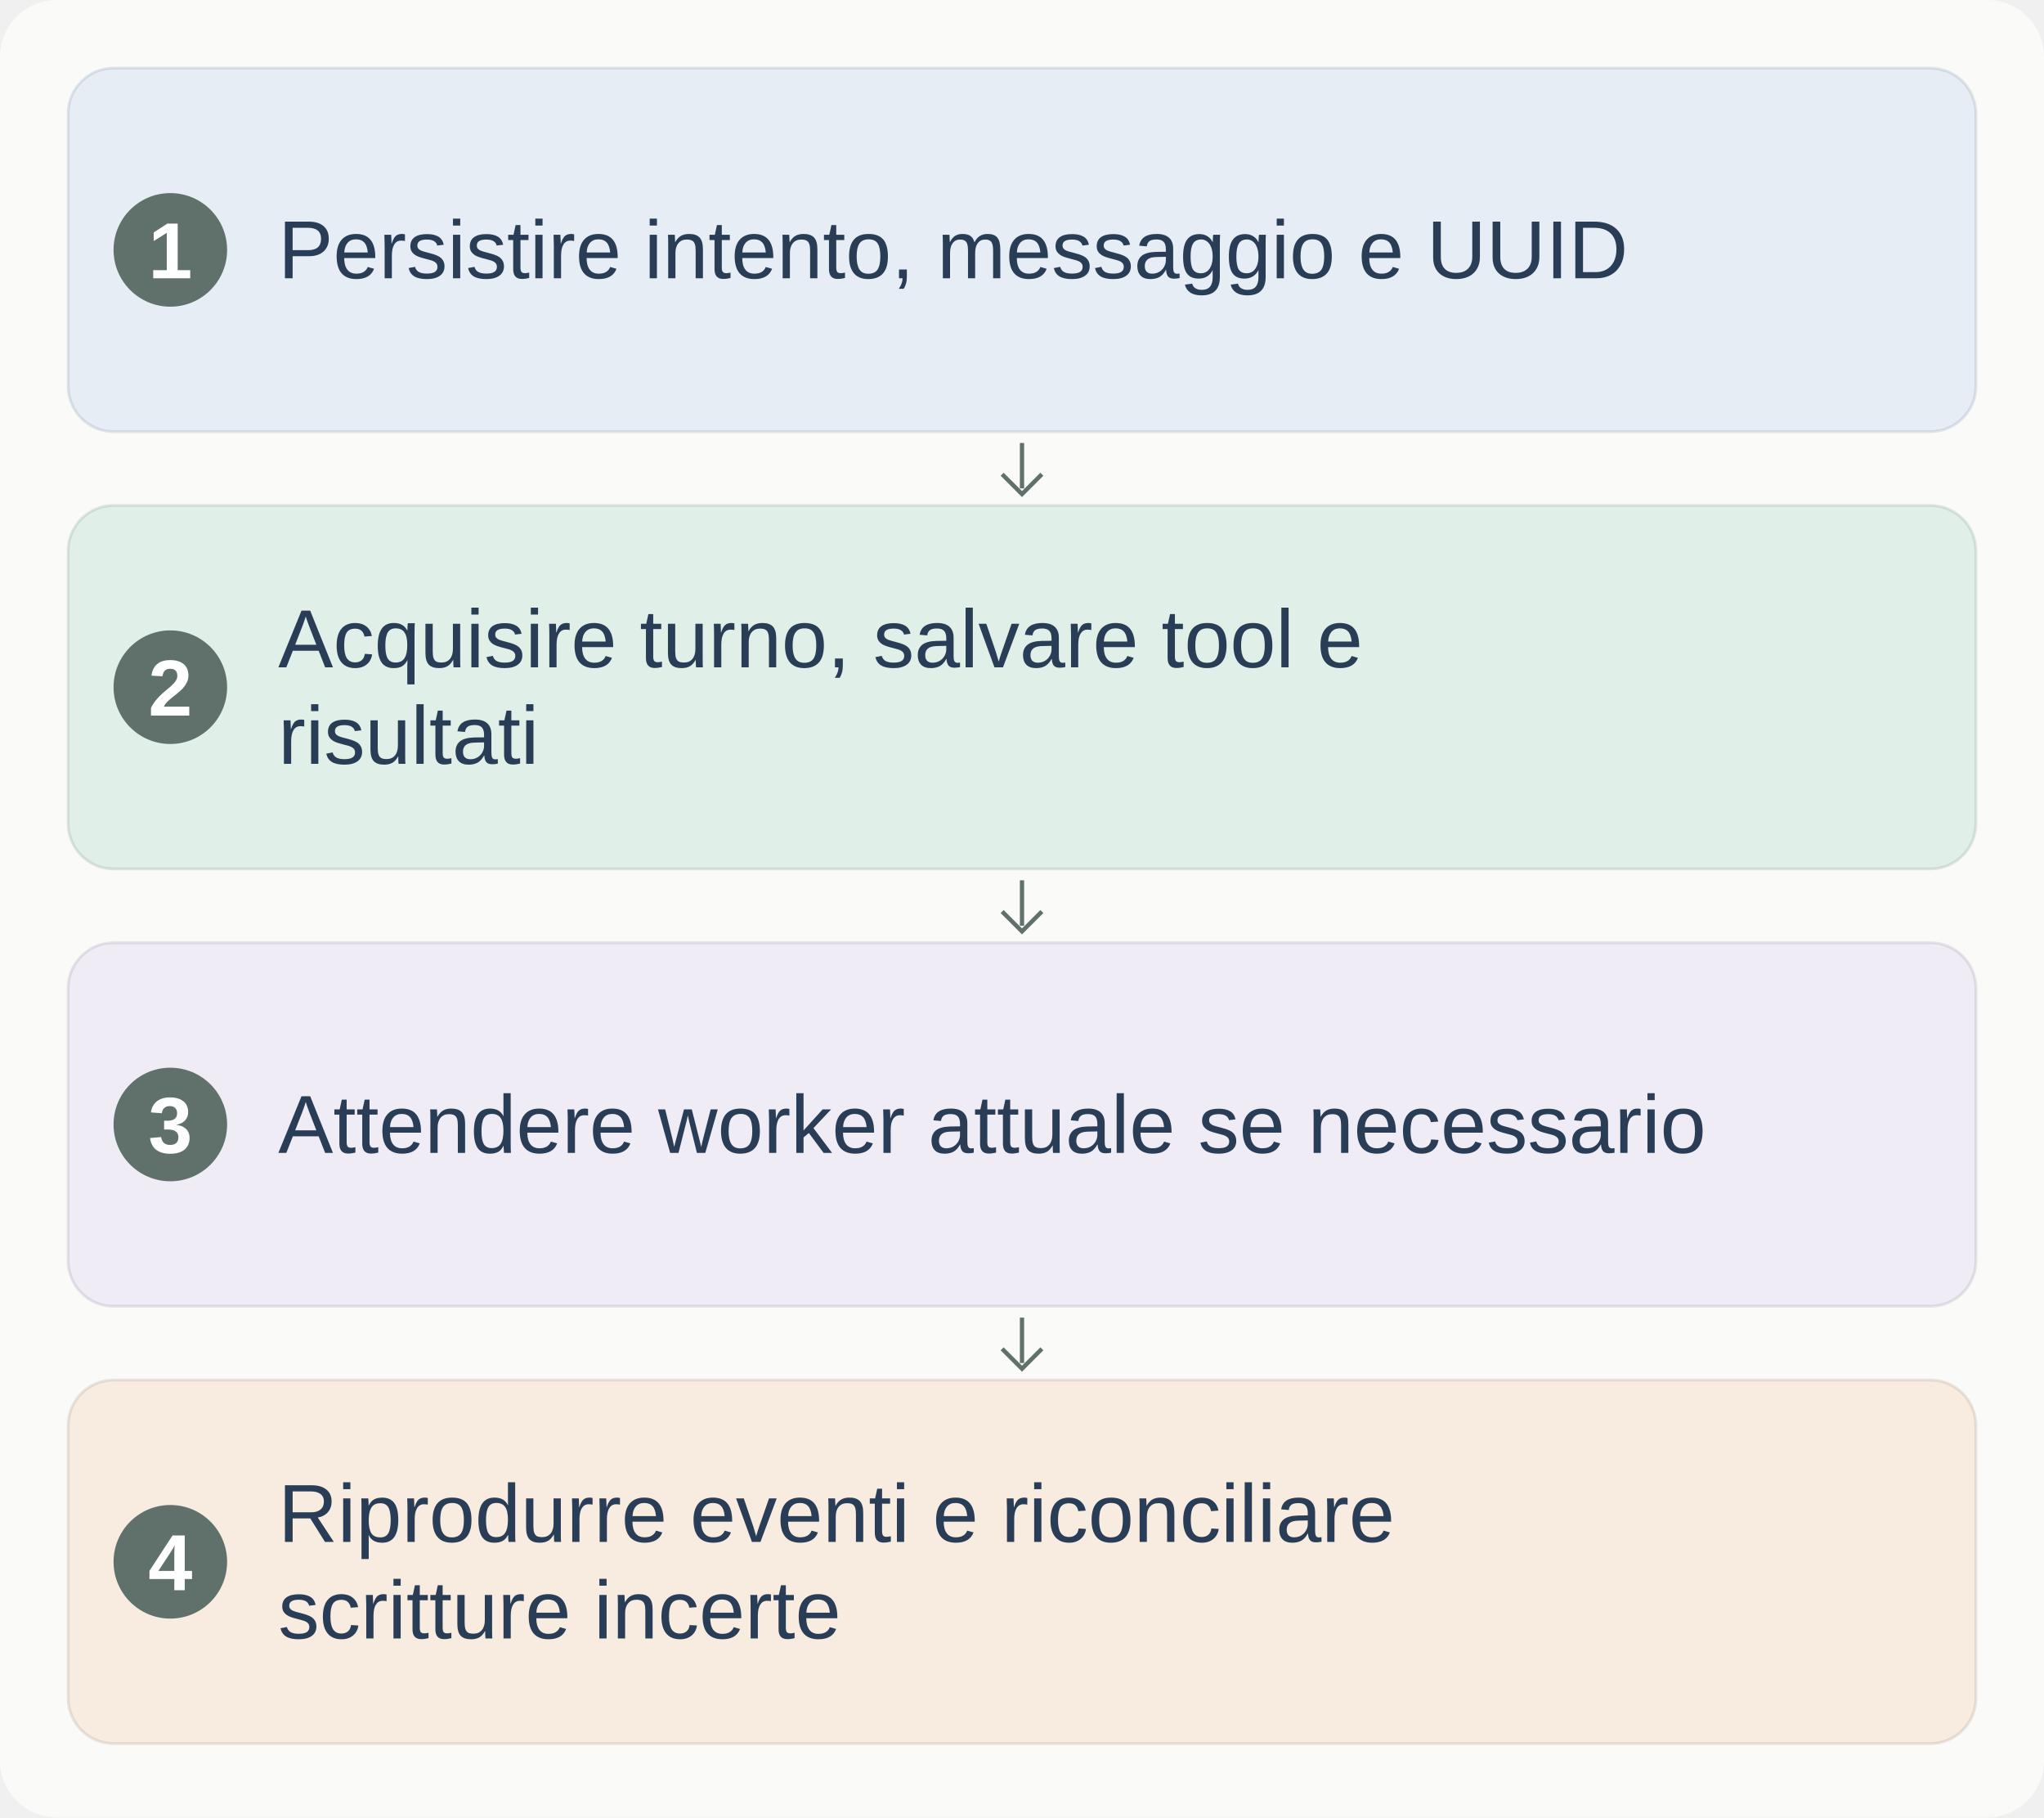
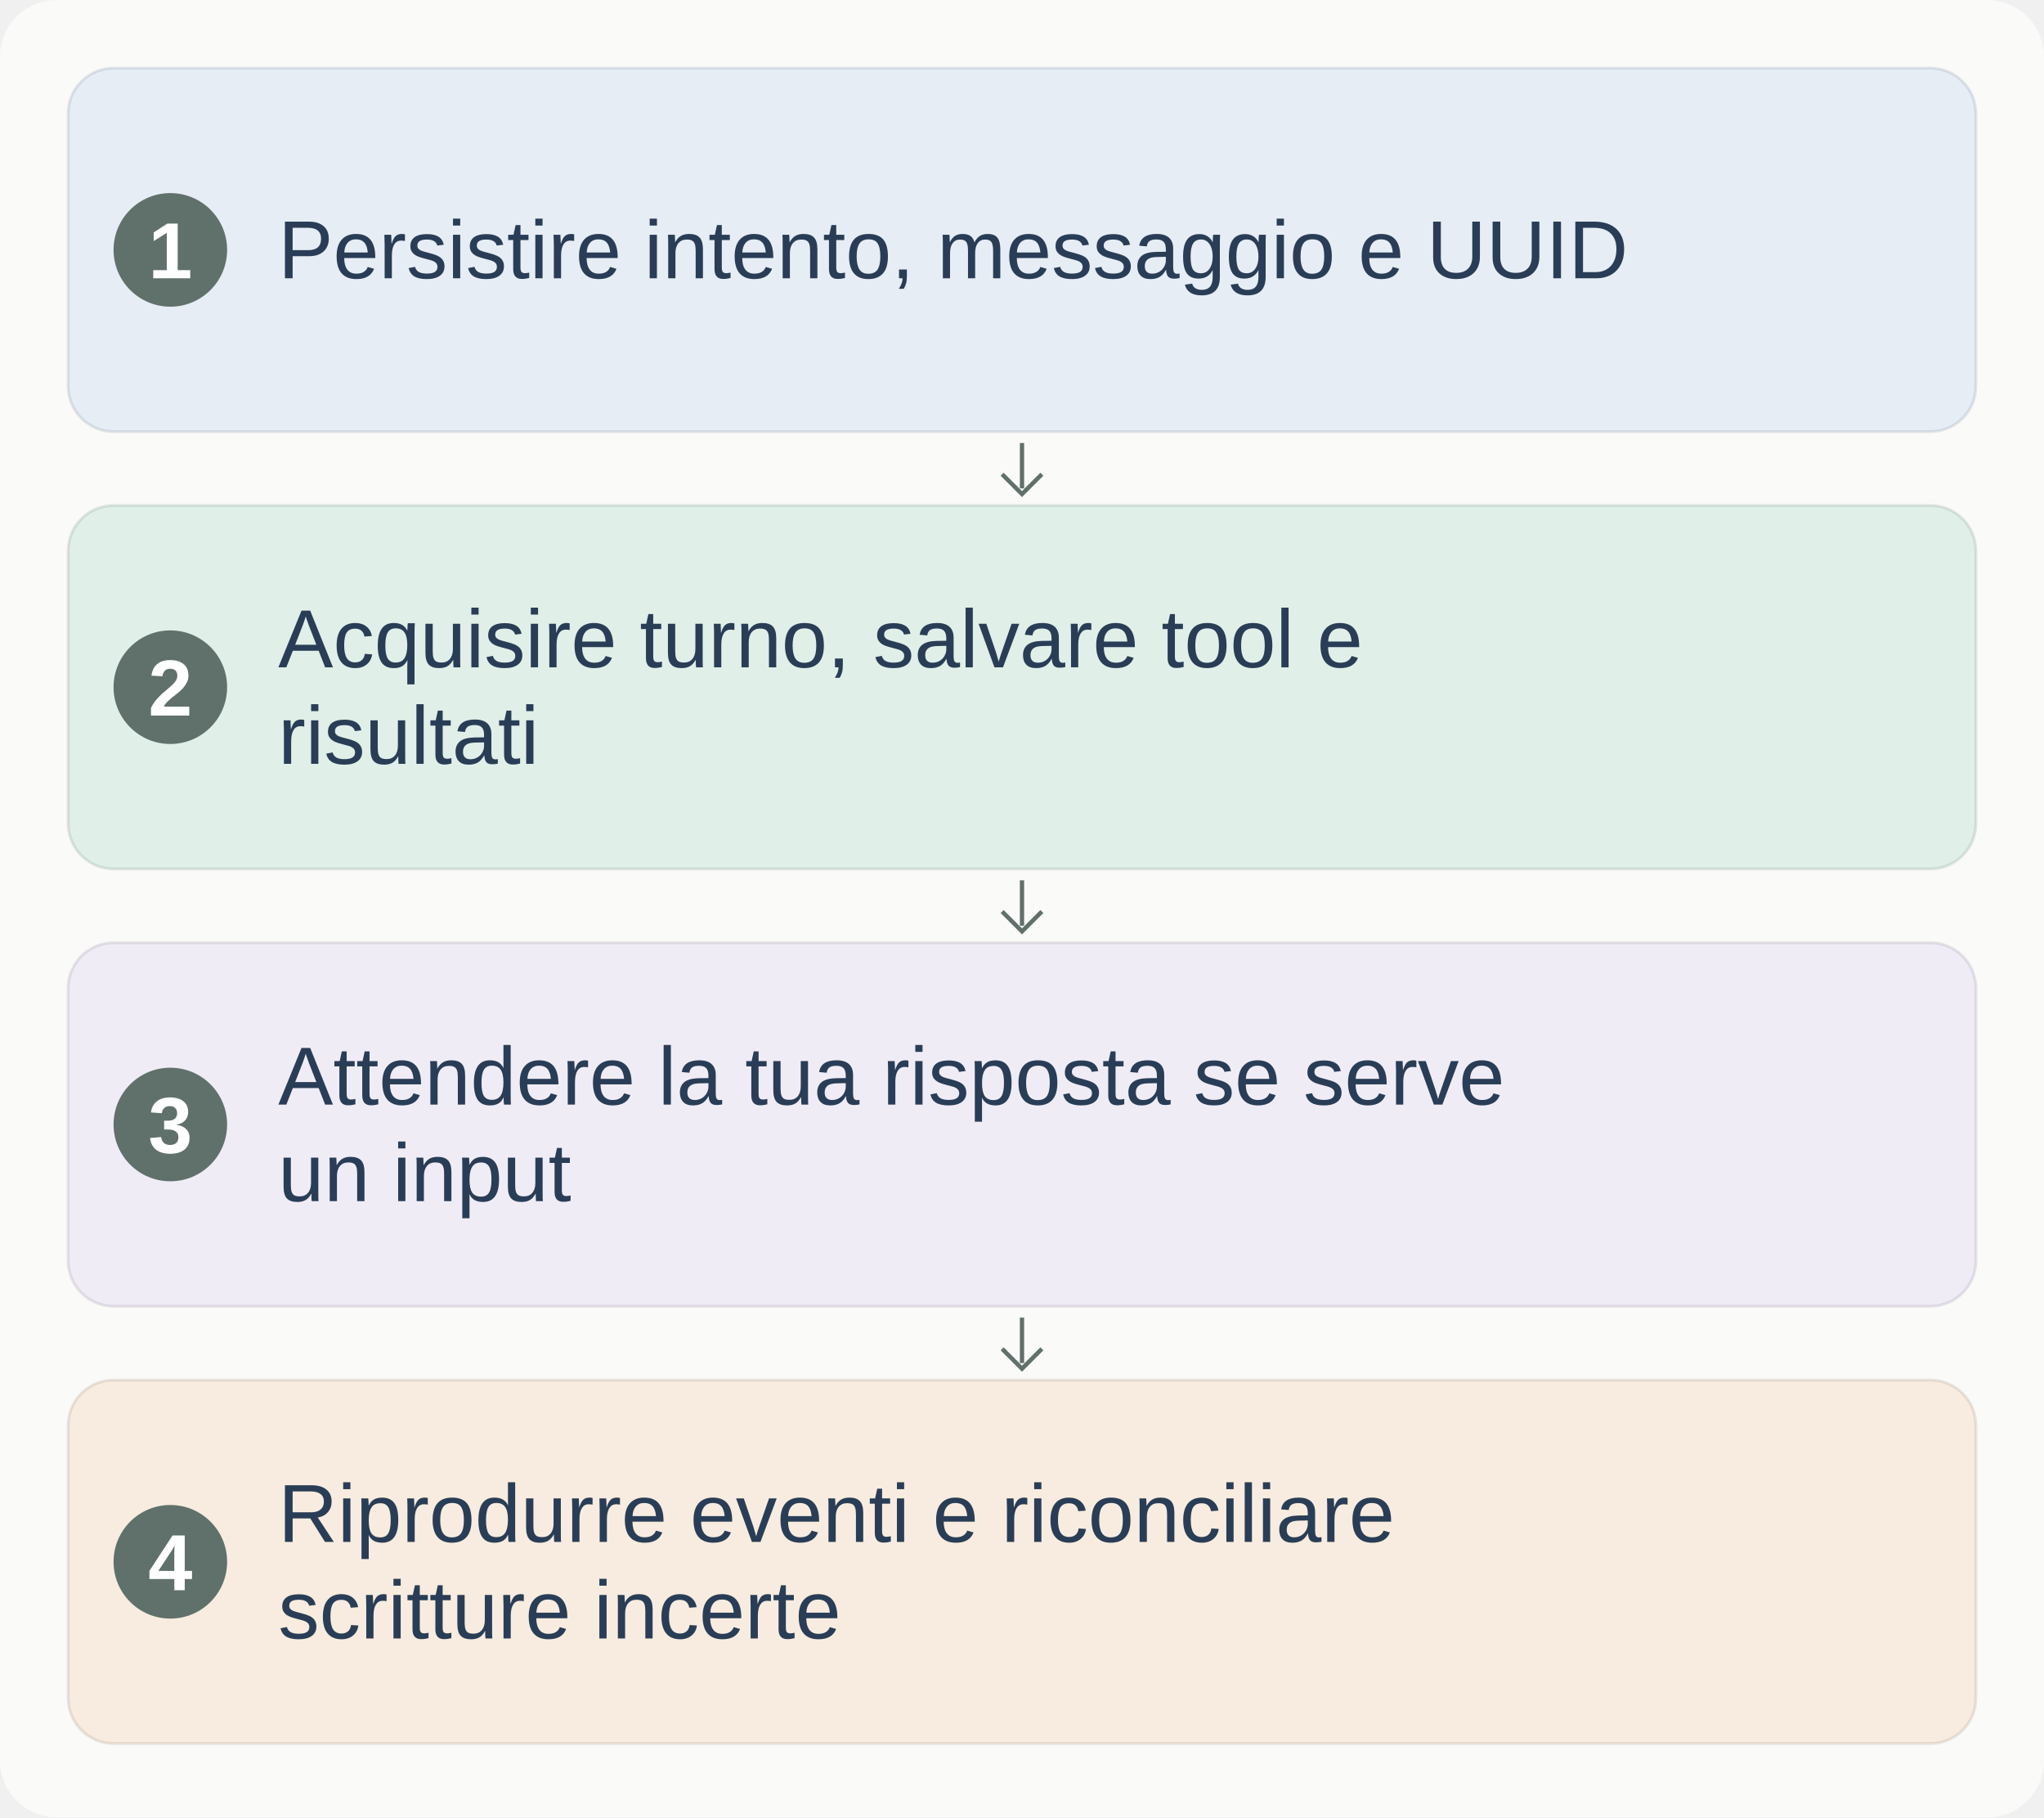
<svg xmlns="http://www.w3.org/2000/svg" width="720" height="640" viewBox="0 0 720 640" role="img" aria-labelledby="title desc">
  <rect width="720" height="640" rx="20" fill="#fafaf9" />
  <rect x="24" y="24" width="672" height="128" rx="16" fill="#e6edf5" stroke="#293d56" stroke-width="1" stroke-opacity="0.12" />
  <circle cx="60" cy="88" r="20" fill="#60706b" />
  <text x="60" y="98" text-anchor="middle" font-family="Arial, sans-serif" font-size="28" font-weight="700" fill="#ffffff">1</text>
  <text x="98" y="98" font-family="Arial, sans-serif" font-size="29" fill="#293d56">Persistire intento, messaggio e UUID</text>
  <path d="M360 156v16m-7-5 7 7 7-7" fill="none" stroke="#60706b" stroke-width="1.5" />
  <rect x="24" y="178" width="672" height="128" rx="16" fill="#e0efe8" stroke="#1e4436" stroke-width="1" stroke-opacity="0.12" />
  <circle cx="60" cy="242" r="20" fill="#60706b" />
  <text x="60" y="252" text-anchor="middle" font-family="Arial, sans-serif" font-size="28" font-weight="700" fill="#ffffff">2</text>
  <text x="98" y="235" font-family="Arial, sans-serif" font-size="29" fill="#293d56">Acquisire turno, salvare tool e</text>
  <text x="98" y="269" font-family="Arial, sans-serif" font-size="29" fill="#293d56">risultati</text>
  <path d="M360 310v16m-7-5 7 7 7-7" fill="none" stroke="#60706b" stroke-width="1.5" />
  <rect x="24" y="332" width="672" height="128" rx="16" fill="#f0ecf6" stroke="#433352" stroke-width="1" stroke-opacity="0.12" />
  <circle cx="60" cy="396" r="20" fill="#60706b" />
  <text x="60" y="406" text-anchor="middle" font-family="Arial, sans-serif" font-size="28" font-weight="700" fill="#ffffff">3</text>
-   <text x="98" y="406" font-family="Arial, sans-serif" font-size="29" fill="#293d56">Attendere worker attuale se necessario</text>
+   <text x="98" y="389" font-family="Arial, sans-serif" font-size="29" fill="#293d56">Attendere la tua risposta se serve</text>
+   <text x="98" y="423" font-family="Arial, sans-serif" font-size="29" fill="#293d56">un input</text>
  <path d="M360 464v16m-7-5 7 7 7-7" fill="none" stroke="#60706b" stroke-width="1.5" />
  <rect x="24" y="486" width="672" height="128" rx="16" fill="#f7ecdf" stroke="#573e28" stroke-width="1" stroke-opacity="0.12" />
  <circle cx="60" cy="550" r="20" fill="#60706b" />
  <text x="60" y="560" text-anchor="middle" font-family="Arial, sans-serif" font-size="28" font-weight="700" fill="#ffffff">4</text>
  <text x="98" y="543" font-family="Arial, sans-serif" font-size="29" fill="#293d56">Riprodurre eventi e riconciliare</text>
  <text x="98" y="577" font-family="Arial, sans-serif" font-size="29" fill="#293d56">scritture incerte</text>
</svg>
